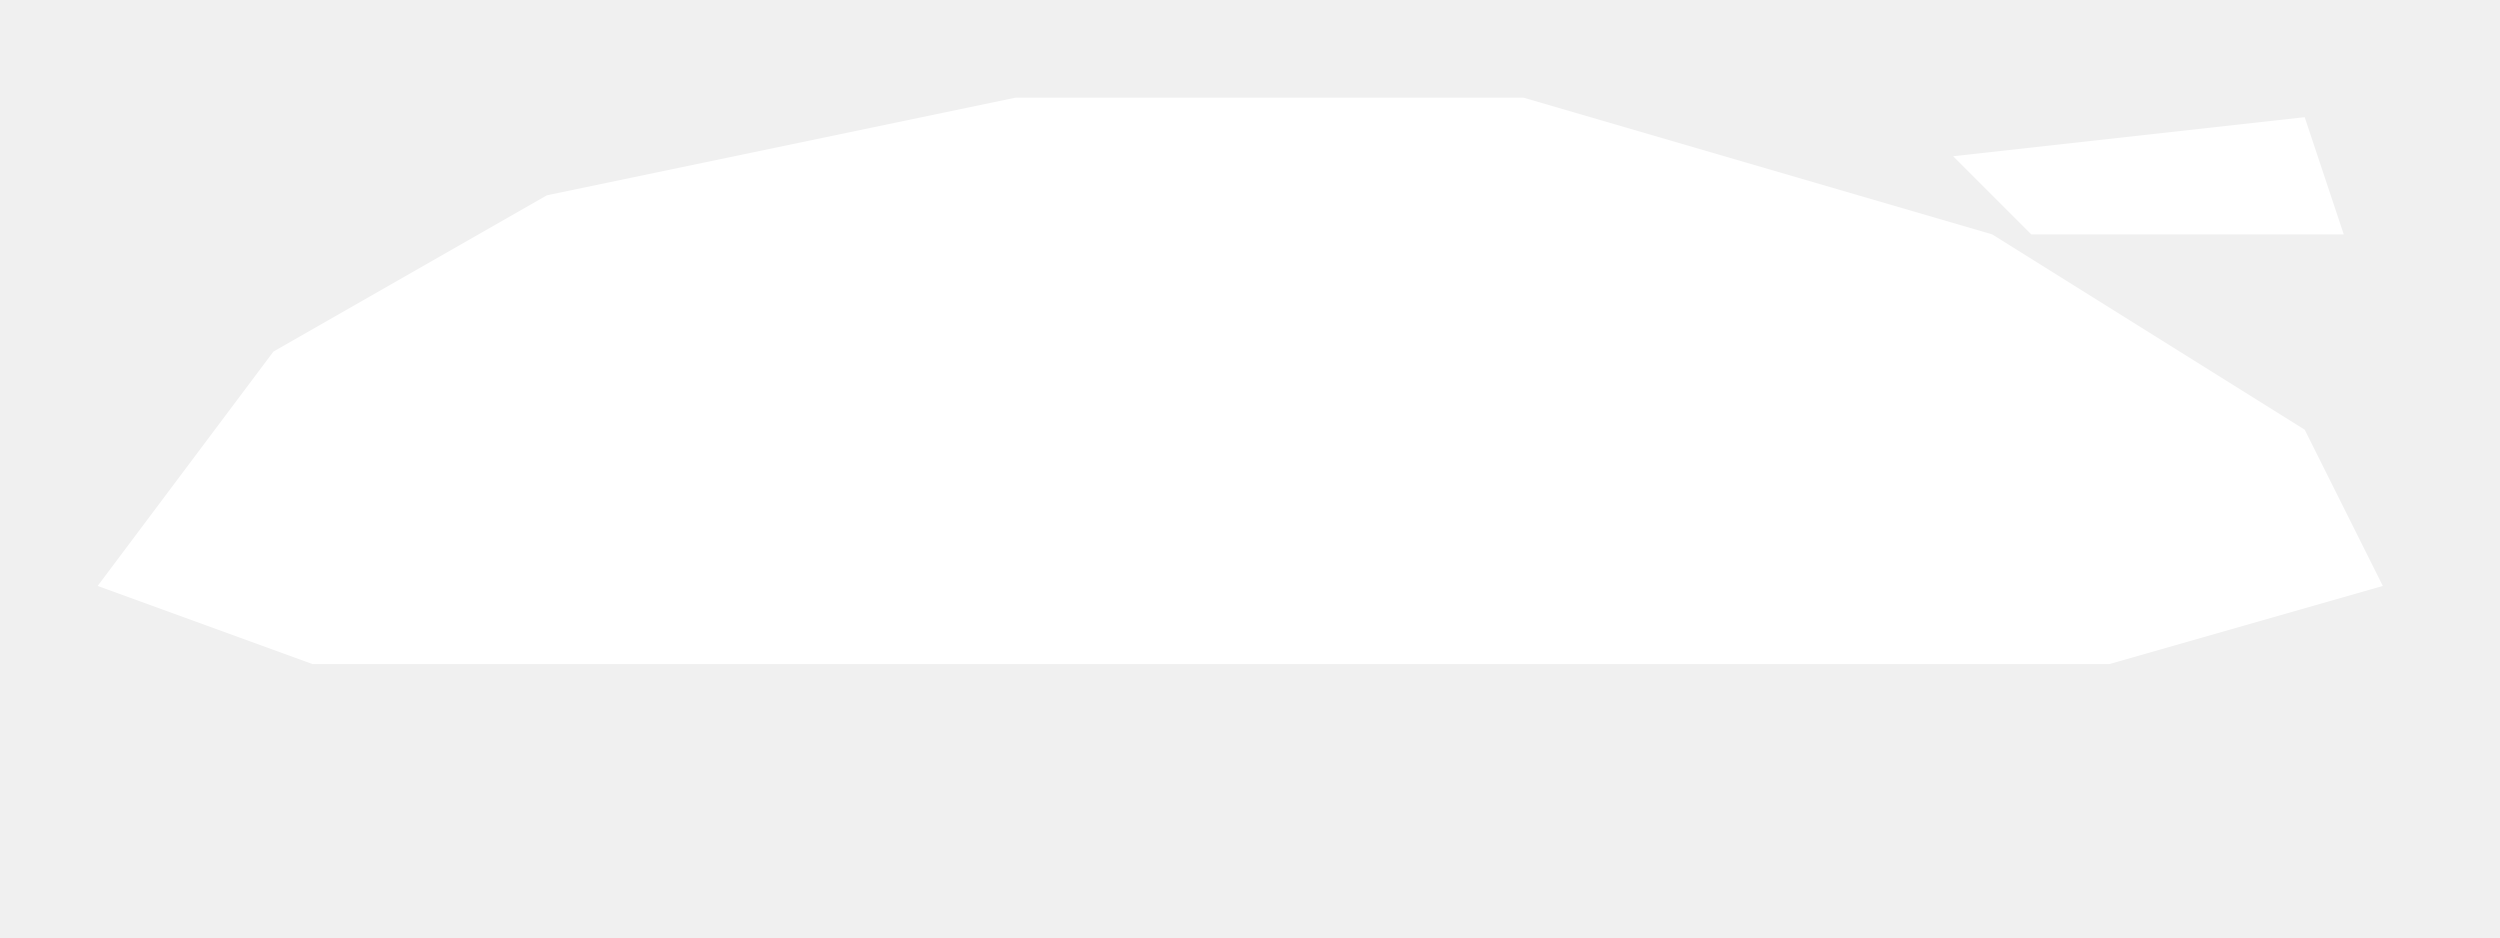
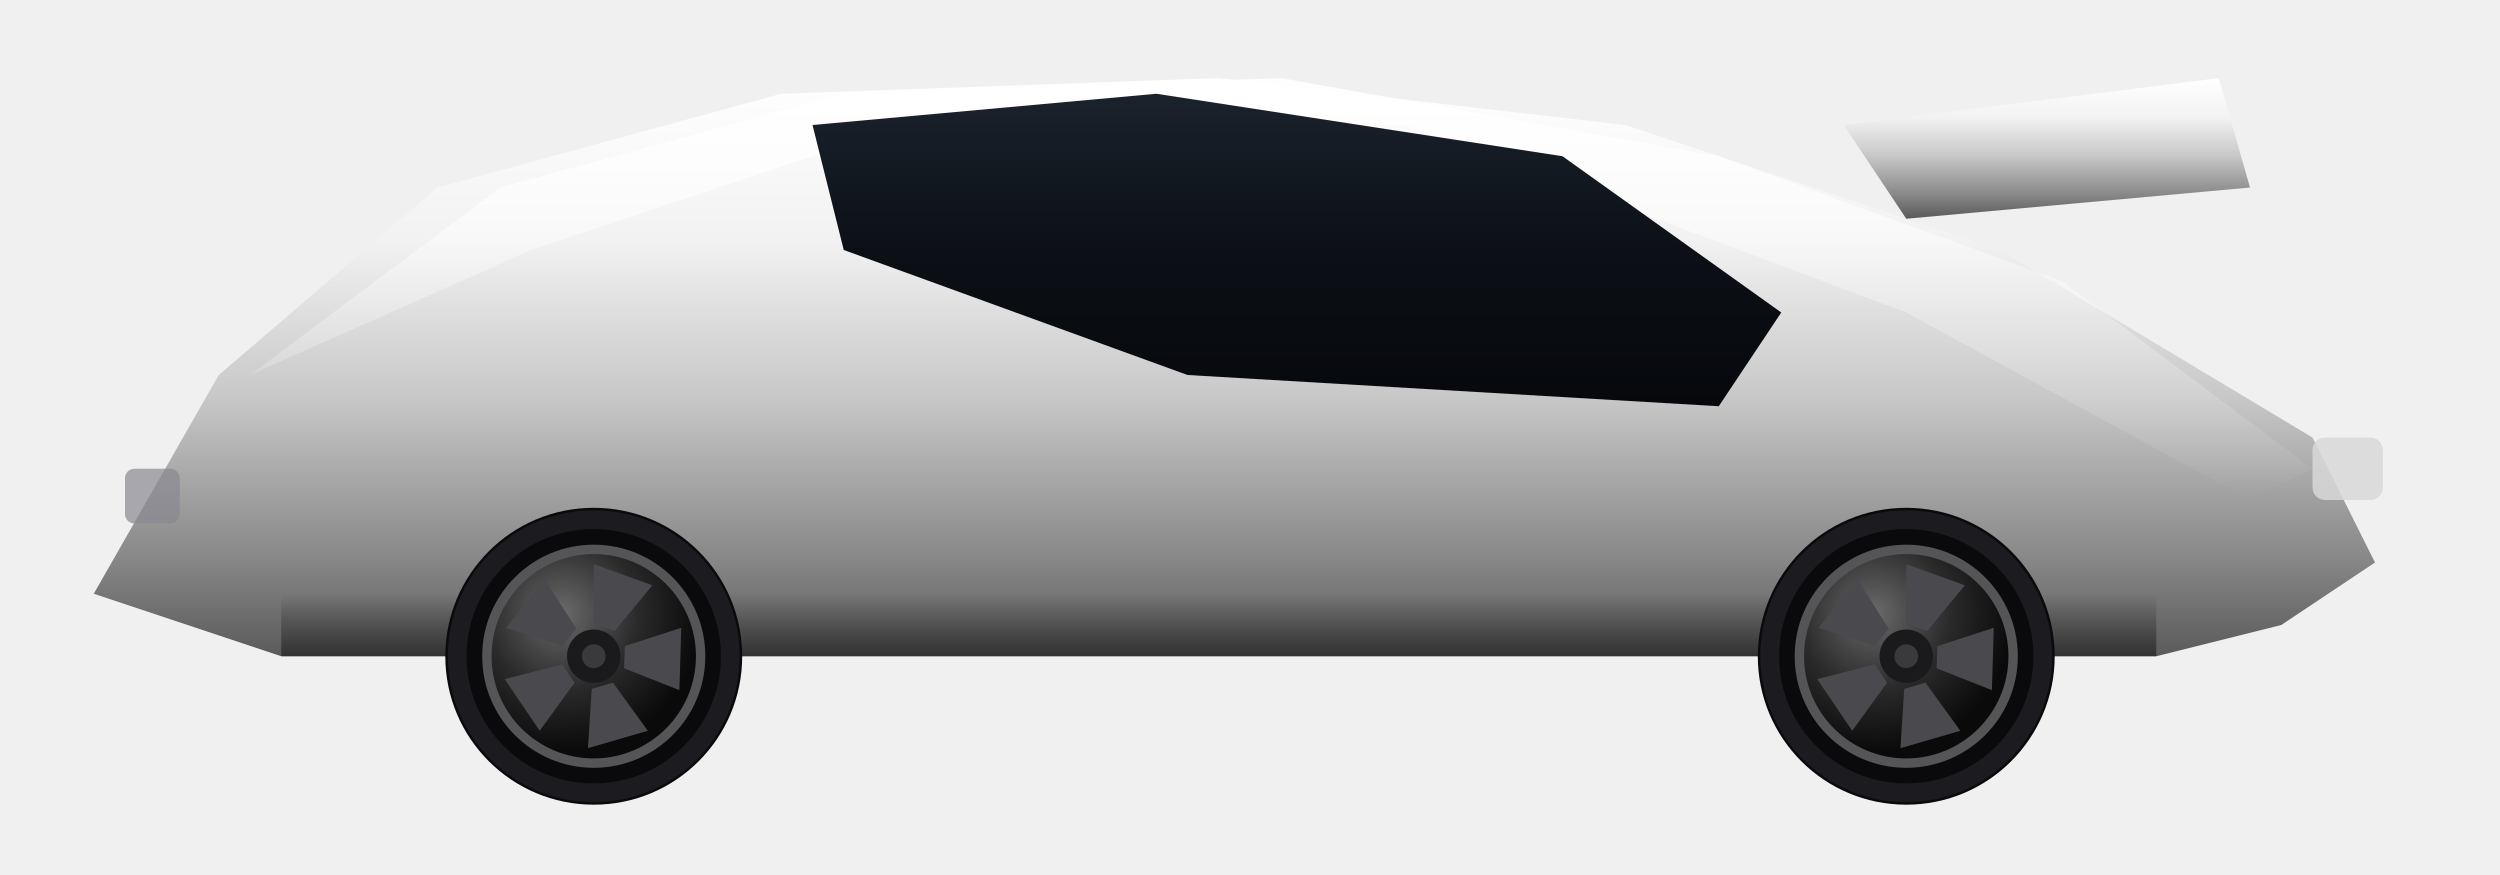
- <svg xmlns="http://www.w3.org/2000/svg" viewBox="0 0 128 48" width="256" height="96">
-   <path id="body" fill="#ffffff" d="M5 30 L14 18 L28 10 L52 5 L78 5 L102 12 L118 22 L122 30 L108 34 L16 34 Z" />
-   <path fill="#ffffff" d="M100 8 L118 6 L120 12 L104 12 Z" />
+ <svg xmlns="http://www.w3.org/2000/svg" viewBox="0 0 160 56" width="320" height="112">
+   <defs>
+     <linearGradient id="paint" x1="0" y1="0" x2="0" y2="1">
+       <stop offset="0%" stop-color="#ffffff" />
+       <stop offset="28%" stop-color="#f2f2f2" />
+       <stop offset="55%" stop-color="#c8c8c8" />
+       <stop offset="82%" stop-color="#8a8a8a" />
+       <stop offset="100%" stop-color="#5a5a5a" />
+     </linearGradient>
+     <linearGradient id="paintHi" x1="0" y1="0" x2="0" y2="1">
+       <stop offset="0%" stop-color="#ffffff" stop-opacity="0.95" />
+       <stop offset="45%" stop-color="#ffffff" stop-opacity="0.35" />
+       <stop offset="100%" stop-color="#ffffff" stop-opacity="0" />
+     </linearGradient>
+     <linearGradient id="glass" x1="0" y1="0" x2="0" y2="1">
+       <stop offset="0%" stop-color="#1a222c" />
+       <stop offset="50%" stop-color="#0c1016" />
+       <stop offset="100%" stop-color="#06080c" />
+     </linearGradient>
+     <linearGradient id="rocker" x1="0" y1="0" x2="0" y2="1">
+       <stop offset="0%" stop-color="#000000" stop-opacity="0" />
+       <stop offset="100%" stop-color="#000000" stop-opacity="0.45" />
+     </linearGradient>
+     <radialGradient id="rimShine" cx="35%" cy="30%" r="65%">
+       <stop offset="0%" stop-color="#6a6a6a" />
+       <stop offset="55%" stop-color="#2a2a2a" />
+       <stop offset="100%" stop-color="#0a0a0a" />
+     </radialGradient>
+   </defs>
+   <g id="vehicle">
+     <path fill="url(#paint)" d="M6 38 L14 24 L28 12 L50 6 L78 5 L104 8 L128 16 L148 28 L152 36 L146 40 L138 42 L18 42 Z" />
+     <path fill="url(#rocker)" d="M18 38 L138 38 L138 42 L18 42 Z" />
+     <path fill="url(#paintHi)" d="M16 24 L32 12 L54 6 L82 5 L110 10 L132 18 L148 30 L144 32 L122 20 L90 8 L58 8 L34 16 Z" />
+     <path fill="url(#paint)" d="M118 8 L142 5 L144 12 L122 14 Z" />
+     <path fill="url(#glass)" d="M52 8 L74 6 L100 10 L114 20 L110 26 L76 24 L54 16 Z" />
+     <circle cx="38" cy="42" r="9.5" fill="#0a0a0c" />
+     <circle cx="38" cy="42" r="8.74" fill="none" stroke="#1c1c20" stroke-width="1.2" />
+     <circle cx="38" cy="42" r="6.84" fill="url(#rimShine)" />
+     <path d="M38.00 39.91 L38.00 36.11 L41.75 37.46 L39.33 40.39 Z" fill="#4a4a4e" />
+     <path d="M39.99 41.35 L43.60 40.18 L43.48 44.17 L39.94 42.77 Z" fill="#4a4a4e" />
+     <path d="M39.23 43.69 L41.46 46.77 L37.63 47.88 L37.87 44.09 Z" fill="#4a4a4e" />
+     <path d="M36.77 43.69 L34.54 46.77 L32.30 43.46 L35.98 42.52 Z" fill="#4a4a4e" />
+     <path d="M36.01 41.35 L32.40 40.18 L34.84 37.03 L36.88 40.24 Z" fill="#4a4a4e" />
+     <circle cx="38" cy="42" r="1.71" fill="#1a1a1c" />
+     <circle cx="38" cy="42" r="0.76" fill="#3a3a3c" />
+     <circle cx="38" cy="42" r="6.84" fill="none" stroke="#555558" stroke-width="0.6" />
+     <circle cx="122" cy="42" r="9.5" fill="#0a0a0c" />
+     <circle cx="122" cy="42" r="8.74" fill="none" stroke="#1c1c20" stroke-width="1.2" />
+     <circle cx="122" cy="42" r="6.84" fill="url(#rimShine)" />
+     <path d="M122.00 39.91 L122.00 36.11 L125.75 37.46 L123.33 40.39 Z" fill="#4a4a4e" />
+     <path d="M123.99 41.35 L127.60 40.18 L127.48 44.17 L123.94 42.77 Z" fill="#4a4a4e" />
+     <path d="M123.23 43.69 L125.46 46.77 L121.63 47.88 L121.87 44.09 Z" fill="#4a4a4e" />
+     <path d="M120.77 43.69 L118.54 46.77 L116.30 43.46 L119.98 42.52 Z" fill="#4a4a4e" />
+     <path d="M120.01 41.35 L116.40 40.18 L118.84 37.03 L120.88 40.24 Z" fill="#4a4a4e" />
+     <circle cx="122" cy="42" r="1.71" fill="#1a1a1c" />
+     <circle cx="122" cy="42" r="0.76" fill="#3a3a3c" />
+     <circle cx="122" cy="42" r="6.84" fill="none" stroke="#555558" stroke-width="0.6" />
+     <rect x="148" y="28" width="4.5" height="4" rx="0.8" fill="#d8d8d8" opacity="0.85" />
+     <rect x="8" y="30" width="3.5" height="3.5" rx="0.6" fill="#888890" opacity="0.7" />
+   </g>
</svg>
